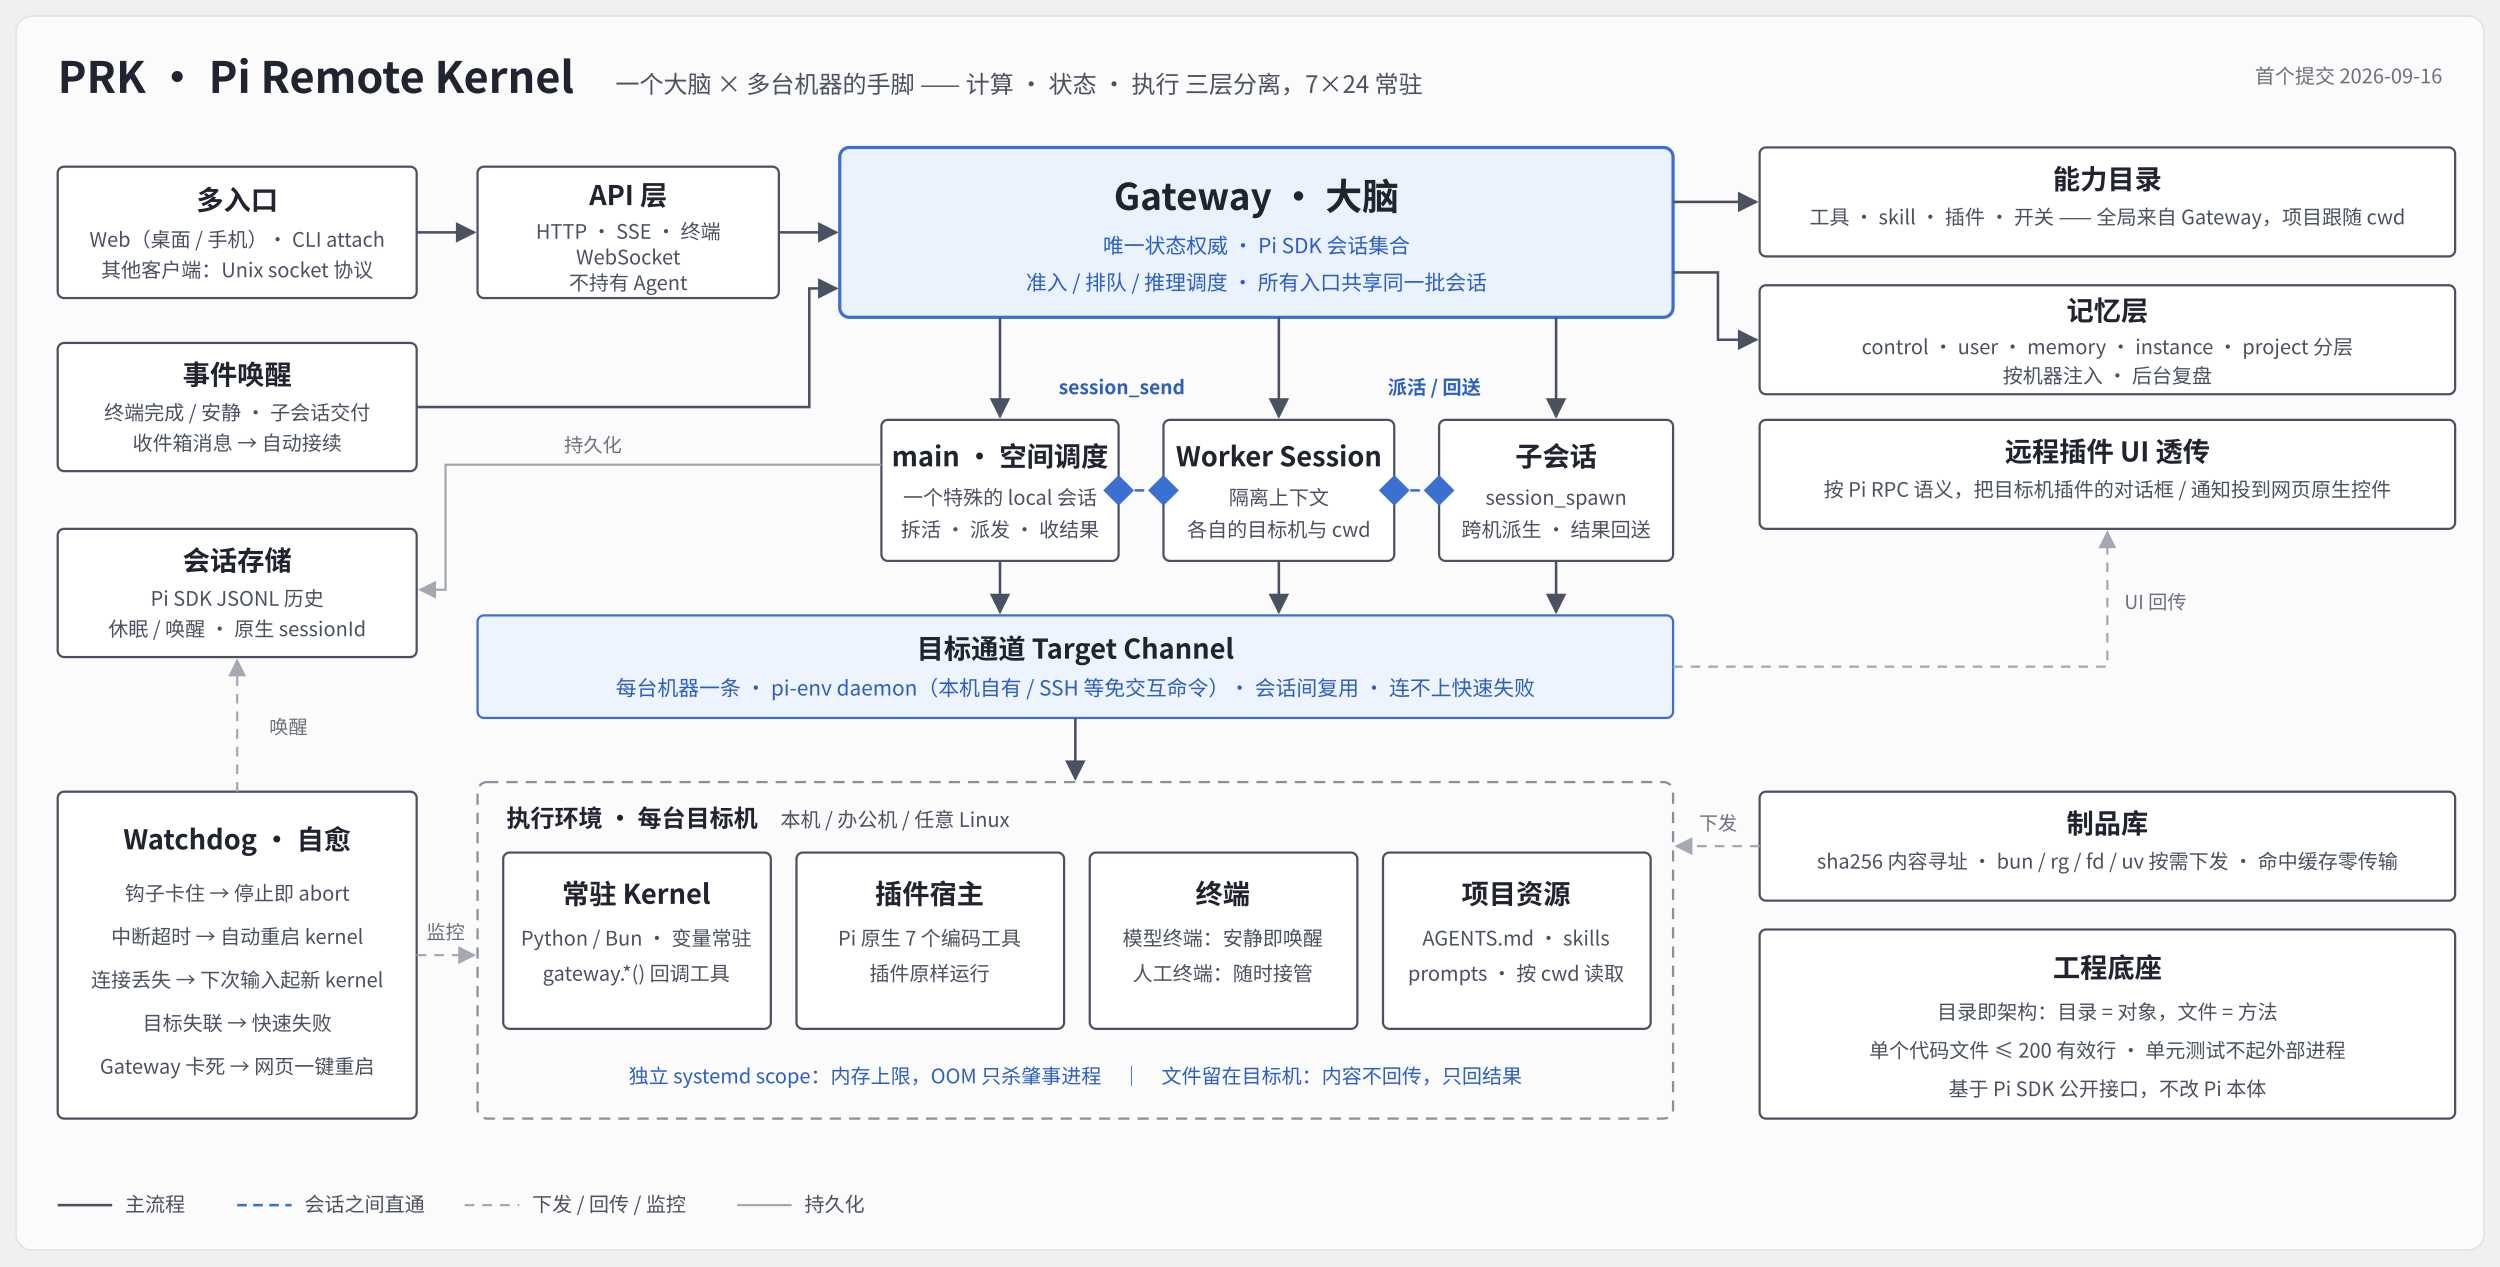
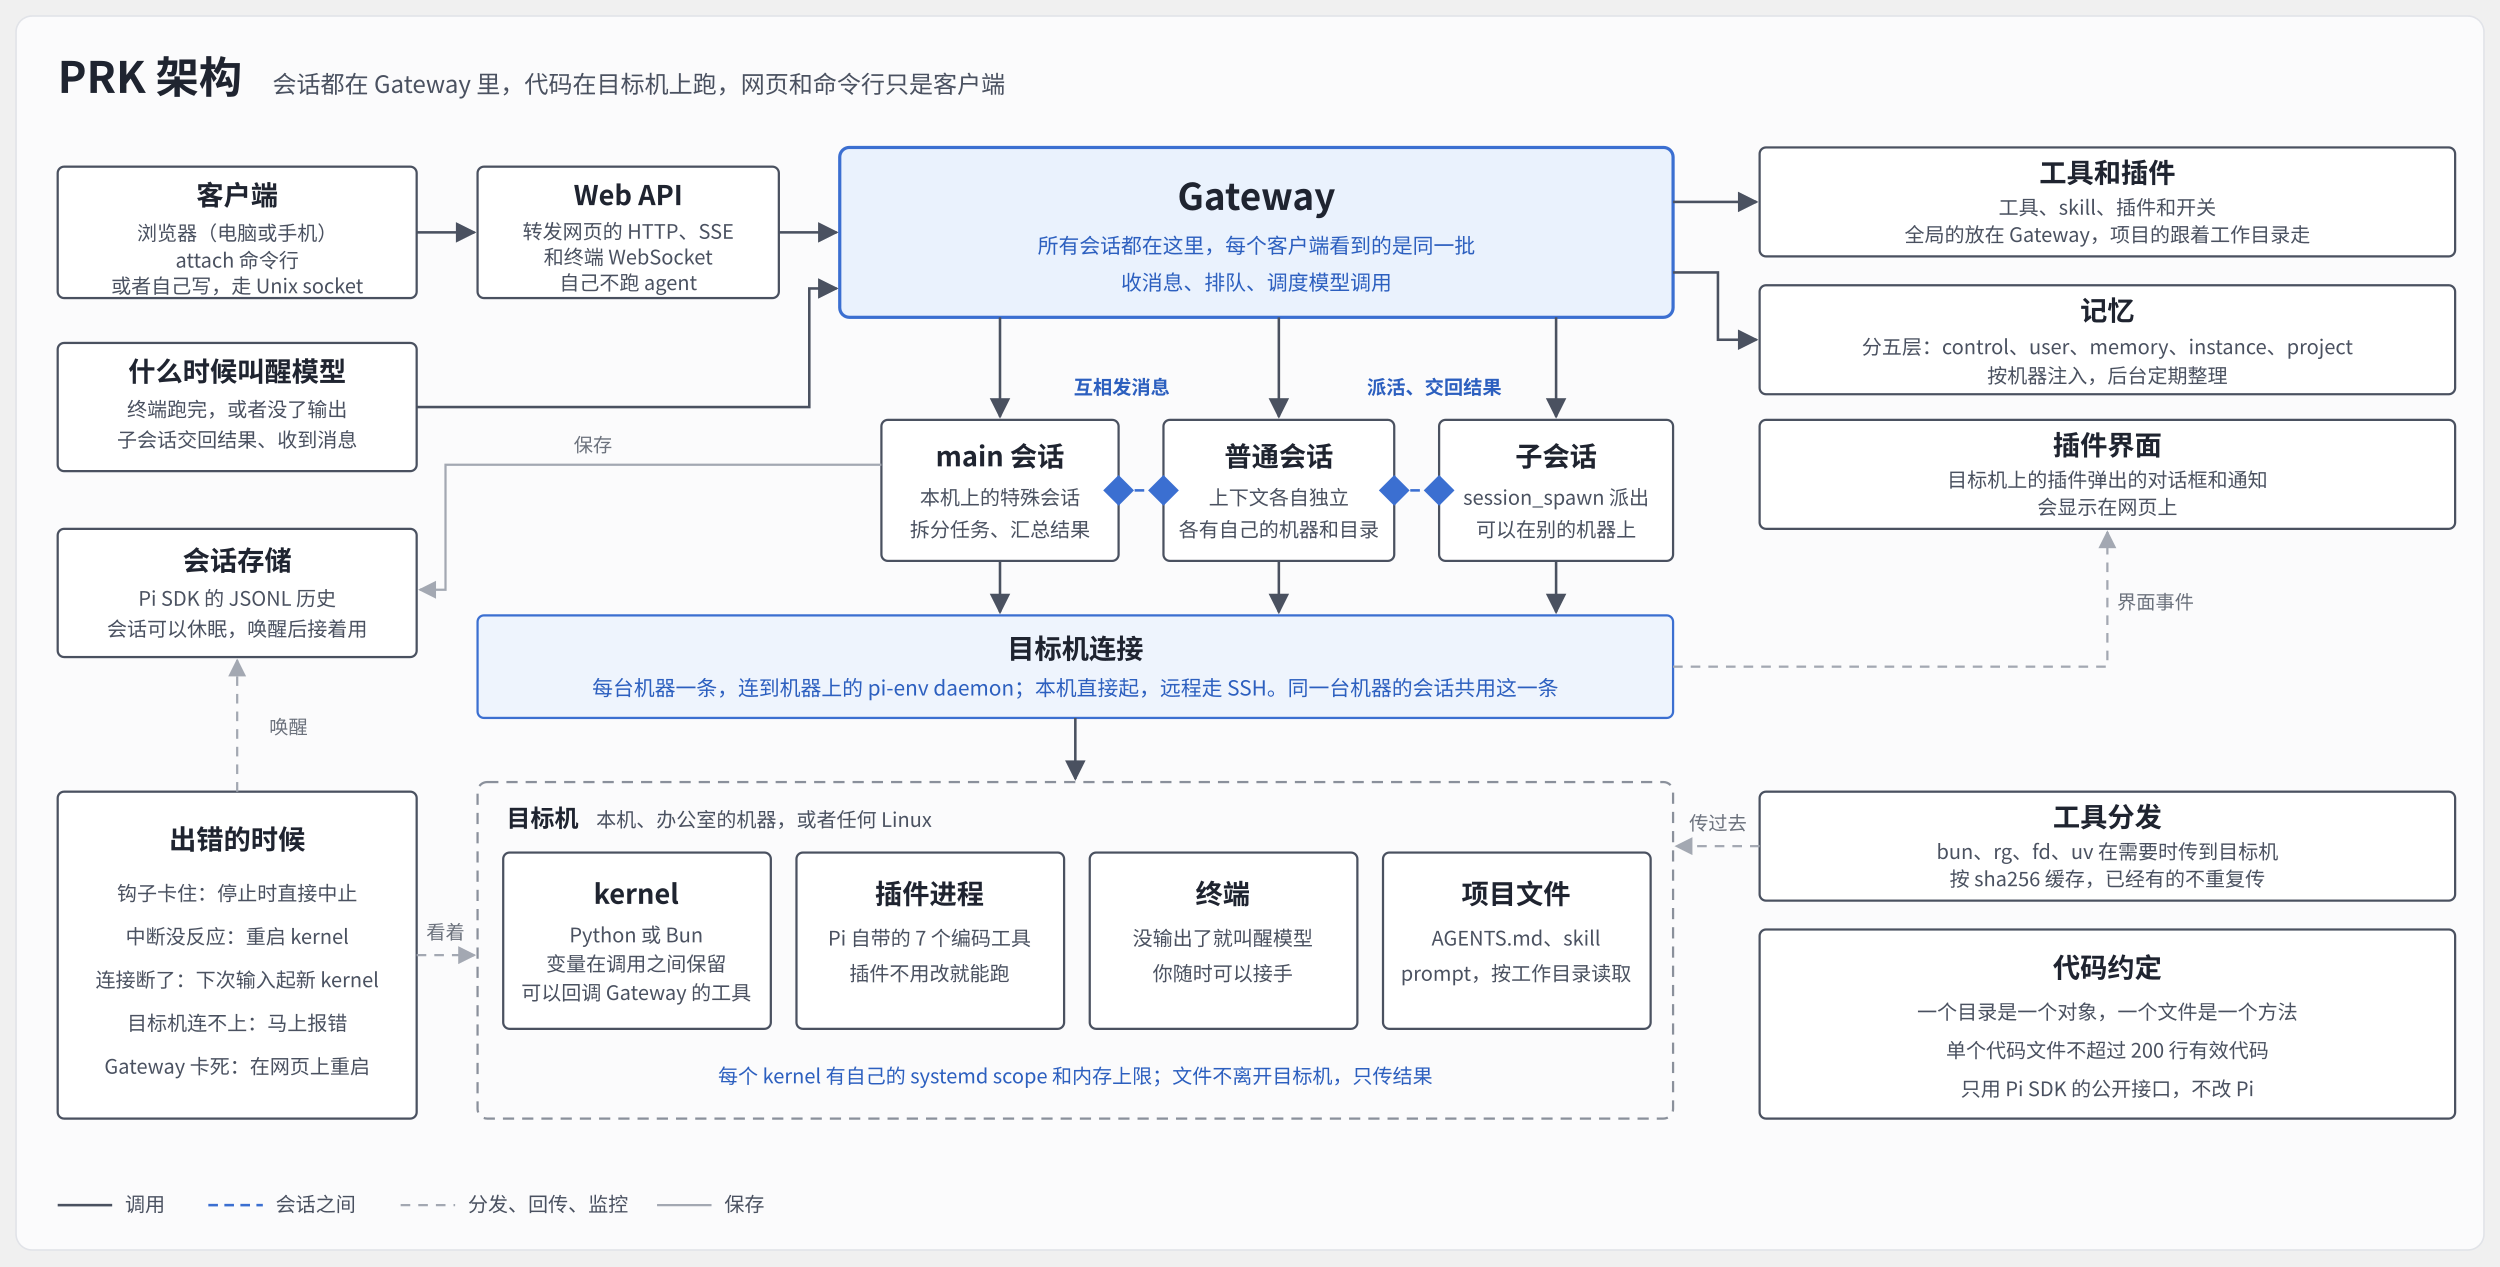
<svg xmlns="http://www.w3.org/2000/svg" viewBox="0 0 1560 790" width="1560" height="790" font-family="'Noto Sans SC','Noto Sans CJK SC','PingFang SC','Microsoft YaHei',sans-serif">
  <defs>
    <marker id="arrow" viewBox="0 0 10 10" refX="9" refY="5" markerWidth="8" markerHeight="8" orient="auto-start-reverse">
      <path d="M0,0 L10,5 L0,10 z" fill="#4a5160" />
    </marker>
    <marker id="arrow-gray" viewBox="0 0 10 10" refX="9" refY="5" markerWidth="8" markerHeight="8" orient="auto-start-reverse">
      <path d="M0,0 L10,5 L0,10 z" fill="#a3a8b2" />
    </marker>
    <marker id="diamond" viewBox="0 0 12 12" refX="6" refY="6" markerWidth="12" markerHeight="12" orient="auto">
      <path d="M6,0 L12,6 L6,12 L0,6 z" fill="#3b6fd1" />
    </marker>
    <style>
      .box { fill: #fff; stroke: #4a5160; stroke-width: 1.4; }
      .hot { fill: #eaf2fd; stroke: #3b6fd1; stroke-width: 2; }
      .band { fill: #eef4fd; stroke: #3b6fd1; stroke-width: 1.4; }
      .env { fill: none; stroke: #8a909b; stroke-width: 1.4; stroke-dasharray: 7 5; }
      .h { font-size: 17px; font-weight: 700; fill: #1f2430; text-anchor: middle; }
      .hl { font-size: 15px; font-weight: 700; fill: #1f2430; }
      .t { font-size: 12.5px; fill: #4a5160; text-anchor: middle; }
      .tl { font-size: 12.5px; fill: #4a5160; }
      .tb { font-size: 13px; fill: #2c5fbf; text-anchor: middle; }
      .lbl { font-size: 12px; fill: #2c5fbf; font-weight: 700; text-anchor: middle; }
      .lblg { font-size: 12px; fill: #6b717c; text-anchor: middle; }
      .main { stroke: #4a5160; stroke-width: 1.6; fill: none; }
      .dash { stroke: #a3a8b2; stroke-width: 1.4; stroke-dasharray: 6 5; fill: none; }
      .persist { stroke: #a3a8b2; stroke-width: 1.4; fill: none; }
      .peer { stroke: #3b6fd1; stroke-width: 1.6; stroke-dasharray: 6 4; fill: none; }
    </style>
  </defs>
  <rect x="10" y="10" width="1540" height="770" rx="10" fill="#fbfbfc" stroke="#e1e3e8" />
-   <text x="36" y="58" font-size="27" font-weight="800" fill="#1f2430">PRK · Pi Remote Kernel</text>
-   <text x="384" y="58" font-size="15" fill="#4a5160">一个大脑 × 多台机器的手脚 —— 计算 · 状态 · 执行 三层分离，7×24 常驻</text>
-   <text x="1524" y="52" font-size="12.5" fill="#6b717c" text-anchor="end">首个提交 2026-09-16</text>
+   <text x="36" y="58" font-size="27" font-weight="800" fill="#1f2430">PRK 架构</text>
+   <text x="170" y="58" font-size="15" fill="#4a5160">会话都在 Gateway 里，代码在目标机上跑，网页和命令行只是客户端</text>
  <rect class="box" x="36" y="104" width="224" height="82" rx="4" />
-   <text class="h" x="148" y="131">多入口</text>
-   <text class="t" x="148" y="154">Web（桌面 / 手机）· CLI attach</text>
-   <text class="t" x="148" y="173">其他客户端：Unix socket 协议</text>
+   <text class="h" x="148" y="128">客户端</text>
+   <text class="t" x="148" y="150">浏览器（电脑或手机）</text>
+   <text class="t" x="148" y="167">attach 命令行</text>
+   <text class="t" x="148" y="183">或者自己写，走 Unix socket</text>
  <rect class="box" x="36" y="214" width="224" height="80" rx="4" />
-   <text class="h" x="148" y="240">事件唤醒</text>
-   <text class="t" x="148" y="262">终端完成 / 安静 · 子会话交付</text>
-   <text class="t" x="148" y="281">收件箱消息 → 自动接续</text>
+   <text class="h" x="148" y="238">什么时候叫醒模型</text>
+   <text class="t" x="148" y="260">终端跑完，或者没了输出</text>
+   <text class="t" x="148" y="279">子会话交回结果、收到消息</text>
  <rect class="box" x="36" y="330" width="224" height="80" rx="4" />
  <text class="h" x="148" y="356">会话存储</text>
-   <text class="t" x="148" y="378">Pi SDK JSONL 历史</text>
-   <text class="t" x="148" y="397">休眠 / 唤醒 · 原生 sessionId</text>
+   <text class="t" x="148" y="378">Pi SDK 的 JSONL 历史</text>
+   <text class="t" x="148" y="397">会话可以休眠，唤醒后接着用</text>
  <rect class="box" x="36" y="494" width="224" height="204" rx="4" />
-   <text class="h" x="148" y="530" font-size="18">Watchdog · 自愈</text>
-   <text class="t" x="148" y="562">钩子卡住 → 停止即 abort</text>
-   <text class="t" x="148" y="589">中断超时 → 自动重启 kernel</text>
-   <text class="t" x="148" y="616">连接丢失 → 下次输入起新 kernel</text>
-   <text class="t" x="148" y="643">目标失联 → 快速失败</text>
-   <text class="t" x="148" y="670">Gateway 卡死 → 网页一键重启</text>
+   <text class="h" x="148" y="530" font-size="18">出错的时候</text>
+   <text class="t" x="148" y="562">钩子卡住：停止时直接中止</text>
+   <text class="t" x="148" y="589">中断没反应：重启 kernel</text>
+   <text class="t" x="148" y="616">连接断了：下次输入起新 kernel</text>
+   <text class="t" x="148" y="643">目标机连不上：马上报错</text>
+   <text class="t" x="148" y="670">Gateway 卡死：在网页上重启</text>
  <rect class="box" x="298" y="104" width="188" height="82" rx="4" />
-   <text class="h" x="392" y="128">API 层</text>
-   <text class="t" x="392" y="149">HTTP · SSE · 终端</text>
-   <text class="t" x="392" y="165">WebSocket</text>
-   <text class="t" x="392" y="181">不持有 Agent</text>
+   <text class="h" x="392" y="128">Web API</text>
+   <text class="t" x="392" y="149">转发网页的 HTTP、SSE</text>
+   <text class="t" x="392" y="165">和终端 WebSocket</text>
+   <text class="t" x="392" y="181">自己不跑 agent</text>
  <rect class="hot" x="524" y="92" width="520" height="106" rx="6" />
-   <text x="784" y="131" font-size="23" font-weight="800" fill="#1f2430" text-anchor="middle">Gateway · 大脑</text>
-   <text class="tb" x="784" y="158">唯一状态权威 · Pi SDK 会话集合</text>
-   <text class="tb" x="784" y="181">准入 / 排队 / 推理调度 · 所有入口共享同一批会话</text>
+   <text x="784" y="131" font-size="23" font-weight="800" fill="#1f2430" text-anchor="middle">Gateway</text>
+   <text class="tb" x="784" y="158">所有会话都在这里，每个客户端看到的是同一批</text>
+   <text class="tb" x="784" y="181">收消息、排队、调度模型调用</text>
  <rect class="box" x="550" y="262" width="148" height="88" rx="4" />
-   <text class="h" x="624" y="291">main · 空间调度</text>
-   <text class="t" x="624" y="315">一个特殊的 local 会话</text>
-   <text class="t" x="624" y="335">拆活 · 派发 · 收结果</text>
+   <text class="h" x="624" y="291">main 会话</text>
+   <text class="t" x="624" y="315">本机上的特殊会话</text>
+   <text class="t" x="624" y="335">拆分任务、汇总结果</text>
  <rect class="box" x="726" y="262" width="144" height="88" rx="4" />
-   <text class="h" x="798" y="291">Worker Session</text>
-   <text class="t" x="798" y="315">隔离上下文</text>
-   <text class="t" x="798" y="335">各自的目标机与 cwd</text>
+   <text class="h" x="798" y="291">普通会话</text>
+   <text class="t" x="798" y="315">上下文各自独立</text>
+   <text class="t" x="798" y="335">各有自己的机器和目录</text>
  <rect class="box" x="898" y="262" width="146" height="88" rx="4" />
  <text class="h" x="971" y="291">子会话</text>
-   <text class="t" x="971" y="315">session_spawn</text>
-   <text class="t" x="971" y="335">跨机派生 · 结果回送</text>
+   <text class="t" x="971" y="315">session_spawn 派出</text>
+   <text class="t" x="971" y="335">可以在别的机器上</text>
  <rect class="box" x="1098" y="92" width="434" height="68" rx="4" />
-   <text class="h" x="1315" y="118">能力目录</text>
-   <text class="t" x="1315" y="140">工具 · skill · 插件 · 开关 —— 全局来自 Gateway，项目跟随 cwd</text>
+   <text class="h" x="1315" y="114">工具和插件</text>
+   <text class="t" x="1315" y="134">工具、skill、插件和开关</text>
+   <text class="t" x="1315" y="151">全局的放在 Gateway，项目的跟着工作目录走</text>
  <rect class="box" x="1098" y="178" width="434" height="68" rx="4" />
-   <text class="h" x="1315" y="200">记忆层</text>
-   <text class="t" x="1315" y="221">control · user · memory · instance · project 分层</text>
-   <text class="t" x="1315" y="239">按机器注入 · 后台复盘</text>
+   <text class="h" x="1315" y="200">记忆</text>
+   <text class="t" x="1315" y="221">分五层：control、user、memory、instance、project</text>
+   <text class="t" x="1315" y="239">按机器注入，后台定期整理</text>
  <rect class="box" x="1098" y="262" width="434" height="68" rx="4" />
-   <text class="h" x="1315" y="288">远程插件 UI 透传</text>
-   <text class="t" x="1315" y="310">按 Pi RPC 语义，把目标机插件的对话框 / 通知投到网页原生控件</text>
+   <text class="h" x="1315" y="284">插件界面</text>
+   <text class="t" x="1315" y="304">目标机上的插件弹出的对话框和通知</text>
+   <text class="t" x="1315" y="321">会显示在网页上</text>
  <rect class="box" x="1098" y="494" width="434" height="68" rx="4" />
-   <text class="h" x="1315" y="520">制品库</text>
-   <text class="t" x="1315" y="542">sha256 内容寻址 · bun / rg / fd / uv 按需下发 · 命中缓存零传输</text>
+   <text class="h" x="1315" y="516">工具分发</text>
+   <text class="t" x="1315" y="536">bun、rg、fd、uv 在需要时传到目标机</text>
+   <text class="t" x="1315" y="553">按 sha256 缓存，已经有的不重复传</text>
  <rect class="box" x="1098" y="580" width="434" height="118" rx="4" />
-   <text class="h" x="1315" y="610">工程底座</text>
-   <text class="t" x="1315" y="636">目录即架构：目录 = 对象，文件 = 方法</text>
-   <text class="t" x="1315" y="660">单个代码文件 ≤ 200 有效行 · 单元测试不起外部进程</text>
-   <text class="t" x="1315" y="684">基于 Pi SDK 公开接口，不改 Pi 本体</text>
+   <text class="h" x="1315" y="610">代码约定</text>
+   <text class="t" x="1315" y="636">一个目录是一个对象，一个文件是一个方法</text>
+   <text class="t" x="1315" y="660">单个代码文件不超过 200 行有效代码</text>
+   <text class="t" x="1315" y="684">只用 Pi SDK 的公开接口，不改 Pi</text>
  <rect class="band" x="298" y="384" width="746" height="64" rx="4" />
-   <text x="671" y="411" font-size="17" font-weight="700" fill="#1f2430" text-anchor="middle">目标通道 Target Channel</text>
-   <text class="tb" x="671" y="434">每台机器一条 · pi-env daemon（本机自有 / SSH 等免交互命令）· 会话间复用 · 连不上快速失败</text>
+   <text x="671" y="411" font-size="17" font-weight="700" fill="#1f2430" text-anchor="middle">目标机连接</text>
+   <text class="tb" x="671" y="434">每台机器一条，连到机器上的 pi-env daemon；本机直接起，远程走 SSH。同一台机器的会话共用这一条</text>
  <rect class="env" x="298" y="488" width="746" height="210" rx="6" />
-   <text class="hl" x="316" y="516">执行环境 · 每台目标机</text>
-   <text class="tl" x="487" y="516">本机 / 办公机 / 任意 Linux</text>
+   <text class="hl" x="316" y="516">目标机</text>
+   <text class="tl" x="372" y="516">本机、办公室的机器，或者任何 Linux</text>
  <rect class="box" x="314" y="532" width="167" height="110" rx="4" />
-   <text class="h" x="397" y="564">常驻 Kernel</text>
-   <text class="t" x="397" y="590">Python / Bun · 变量常驻</text>
-   <text class="t" x="397" y="612">gateway.*() 回调工具</text>
+   <text class="h" x="397" y="564">kernel</text>
+   <text class="t" x="397" y="588">Python 或 Bun</text>
+   <text class="t" x="397" y="606">变量在调用之间保留</text>
+   <text class="t" x="397" y="624">可以回调 Gateway 的工具</text>
  <rect class="box" x="497" y="532" width="167" height="110" rx="4" />
-   <text class="h" x="580" y="564">插件宿主</text>
-   <text class="t" x="580" y="590">Pi 原生 7 个编码工具</text>
-   <text class="t" x="580" y="612">插件原样运行</text>
+   <text class="h" x="580" y="564">插件进程</text>
+   <text class="t" x="580" y="590">Pi 自带的 7 个编码工具</text>
+   <text class="t" x="580" y="612">插件不用改就能跑</text>
  <rect class="box" x="680" y="532" width="167" height="110" rx="4" />
  <text class="h" x="763" y="564">终端</text>
-   <text class="t" x="763" y="590">模型终端：安静即唤醒</text>
-   <text class="t" x="763" y="612">人工终端：随时接管</text>
+   <text class="t" x="763" y="590">没输出了就叫醒模型</text>
+   <text class="t" x="763" y="612">你随时可以接手</text>
  <rect class="box" x="863" y="532" width="167" height="110" rx="4" />
-   <text class="h" x="946" y="564">项目资源</text>
-   <text class="t" x="946" y="590">AGENTS.md · skills</text>
-   <text class="t" x="946" y="612">prompts · 按 cwd 读取</text>
-   <text x="671" y="676" font-size="12.5" fill="#2c5fbf" text-anchor="middle">独立 systemd scope：内存上限，OOM 只杀肇事进程　｜　文件留在目标机：内容不回传，只回结果</text>
+   <text class="h" x="946" y="564">项目文件</text>
+   <text class="t" x="946" y="590">AGENTS.md、skill</text>
+   <text class="t" x="946" y="612">prompt，按工作目录读取</text>
+   <text x="671" y="676" font-size="12.5" fill="#2c5fbf" text-anchor="middle">每个 kernel 有自己的 systemd scope 和内存上限；文件不离开目标机，只传结果</text>
  <line class="main" x1="260" y1="145" x2="296" y2="145" marker-end="url(#arrow)" />
  <line class="main" x1="486" y1="145" x2="522" y2="145" marker-end="url(#arrow)" />
  <path class="main" d="M260,254 L505,254 L505,180 L522,180" marker-end="url(#arrow)" />
  <line class="main" x1="624" y1="198" x2="624" y2="260" marker-end="url(#arrow)" />
  <line class="main" x1="798" y1="198" x2="798" y2="260" marker-end="url(#arrow)" />
  <line class="main" x1="971" y1="198" x2="971" y2="260" marker-end="url(#arrow)" />
  <line class="main" x1="1044" y1="126" x2="1096" y2="126" marker-end="url(#arrow)" />
  <path class="main" d="M1044,170 L1072,170 L1072,212 L1096,212" marker-end="url(#arrow)" />
  <line class="main" x1="624" y1="350" x2="624" y2="382" marker-end="url(#arrow)" />
  <line class="main" x1="798" y1="350" x2="798" y2="382" marker-end="url(#arrow)" />
  <line class="main" x1="971" y1="350" x2="971" y2="382" marker-end="url(#arrow)" />
  <line class="main" x1="671" y1="448" x2="671" y2="486" marker-end="url(#arrow)" />
  <line class="peer" x1="698" y1="306" x2="726" y2="306" marker-start="url(#diamond)" marker-end="url(#diamond)" />
  <line class="peer" x1="870" y1="306" x2="898" y2="306" marker-start="url(#diamond)" marker-end="url(#diamond)" />
-   <text class="lbl" x="700" y="246">session_send</text>
-   <text class="lbl" x="895" y="246">派活 / 回送</text>
+   <text class="lbl" x="700" y="246">互相发消息</text>
+   <text class="lbl" x="895" y="246">派活、交回结果</text>
  <path class="persist" d="M550,290 L278,290 L278,368 L262,368" marker-end="url(#arrow-gray)" />
-   <text class="lblg" x="370" y="282">持久化</text>
+   <text class="lblg" x="370" y="282">保存</text>
  <path class="dash" d="M1044,416 L1315,416 L1315,332" marker-end="url(#arrow-gray)" />
-   <text class="lblg" x="1345" y="380">UI 回传</text>
+   <text class="lblg" x="1345" y="380">界面事件</text>
  <line class="dash" x1="1098" y1="528" x2="1046" y2="528" marker-end="url(#arrow-gray)" />
-   <text class="lblg" x="1072" y="518">下发</text>
+   <text class="lblg" x="1072" y="518">传过去</text>
  <line class="dash" x1="260" y1="596" x2="296" y2="596" marker-end="url(#arrow-gray)" />
-   <text class="lblg" x="278" y="586">监控</text>
+   <text class="lblg" x="278" y="586">看着</text>
  <line class="dash" x1="148" y1="494" x2="148" y2="412" marker-end="url(#arrow-gray)" />
  <text class="lblg" x="180" y="458">唤醒</text>
  <line class="main" x1="36" y1="752" x2="70" y2="752" />
-   <text class="tl" x="78" y="756">主流程</text>
-   <line class="peer" x1="148" y1="752" x2="182" y2="752" />
-   <text class="tl" x="190" y="756">会话之间直通</text>
-   <line class="dash" x1="290" y1="752" x2="324" y2="752" />
-   <text class="tl" x="332" y="756">下发 / 回传 / 监控</text>
-   <line class="persist" x1="460" y1="752" x2="494" y2="752" />
-   <text class="tl" x="502" y="756">持久化</text>
+   <text class="tl" x="78" y="756">调用</text>
+   <line class="peer" x1="130" y1="752" x2="164" y2="752" />
+   <text class="tl" x="172" y="756">会话之间</text>
+   <line class="dash" x1="250" y1="752" x2="284" y2="752" />
+   <text class="tl" x="292" y="756">分发、回传、监控</text>
+   <line class="persist" x1="410" y1="752" x2="444" y2="752" />
+   <text class="tl" x="452" y="756">保存</text>
</svg>
